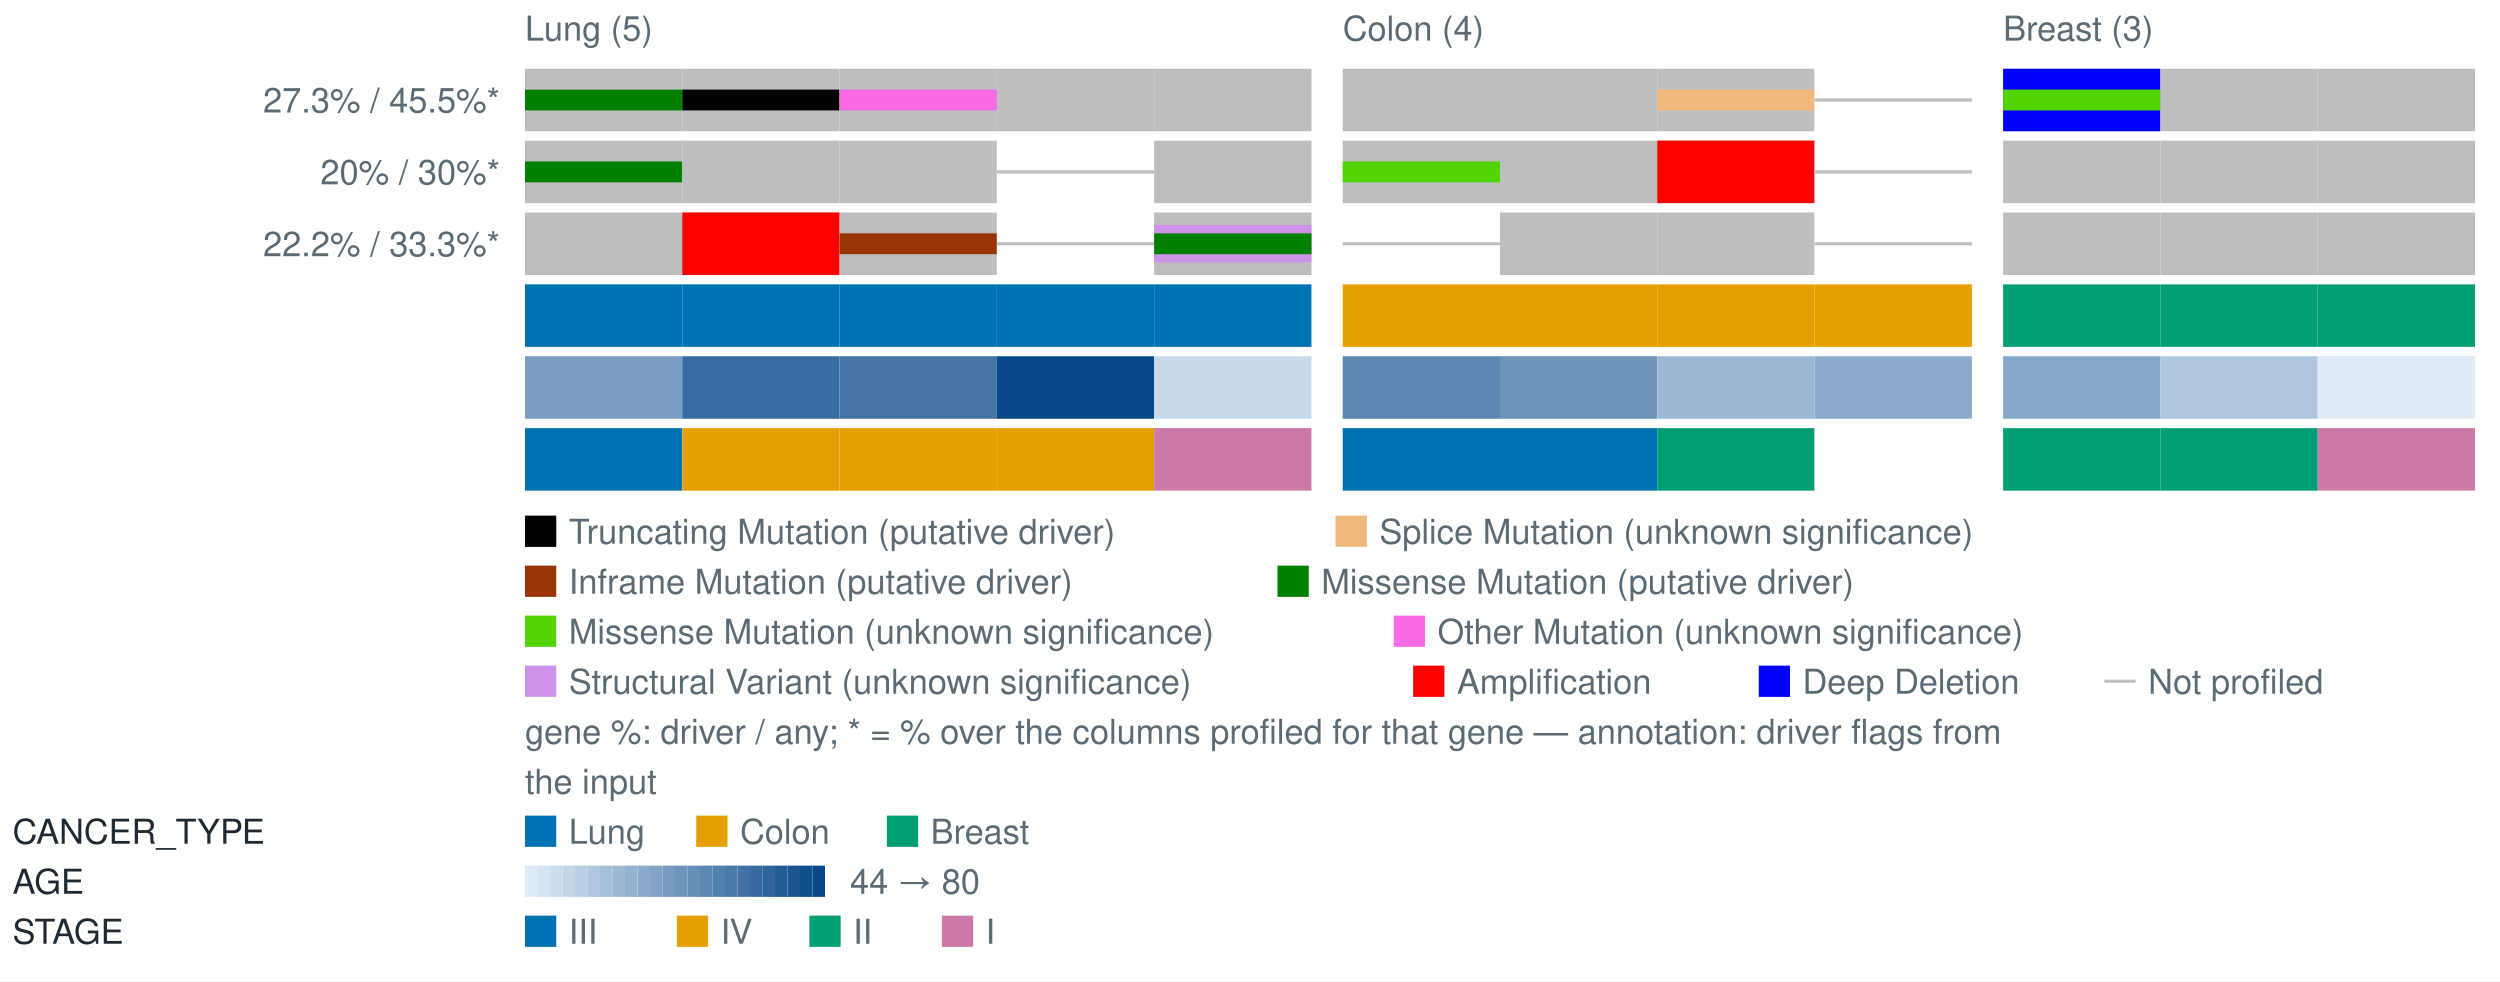
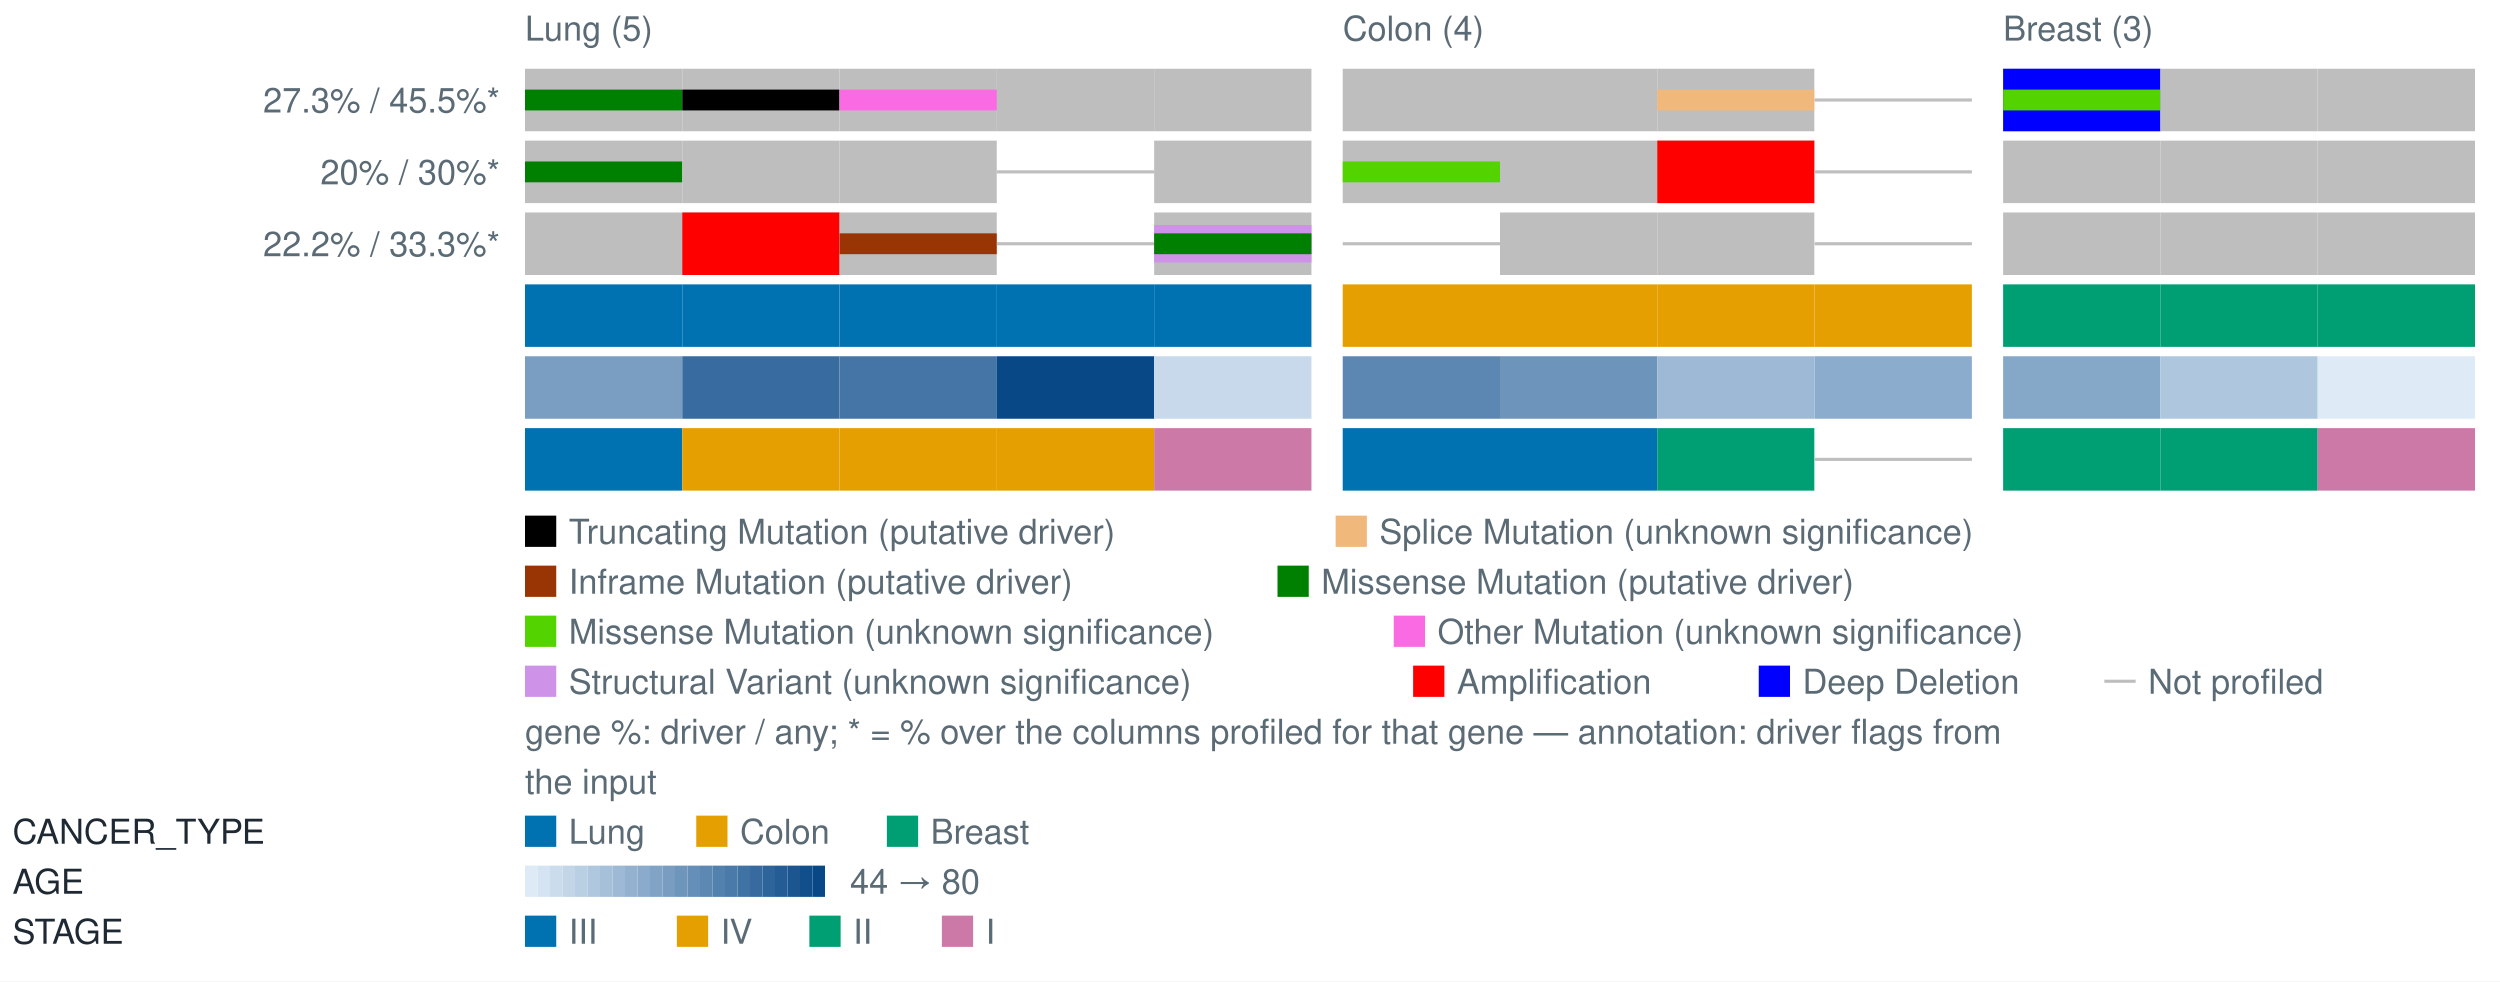
<svg xmlns="http://www.w3.org/2000/svg" width="800" height="314" font-family="IBM Plex Sans,Helvetica,Arial,sans-serif" font-size="11">
  <rect width="800" height="314" fill="#ffffff" />
  <text x="168" y="13" fill="#5b6b76">Lung (5)</text>
  <text x="429.667" y="13" fill="#5b6b76">Colon (4)</text>
  <text x="641" y="13" fill="#5b6b76">Breast (3)</text>
  <text x="4" y="36" fill="#1f2933" />
  <text x="160" y="36" fill="#5b6b76" text-anchor="end">27.3% / 45.5%*</text>
  <rect x="168" y="22" width="50.33" height="20" fill="#bebebe" />
  <rect x="168" y="28.67" width="50.33" height="6.67" fill="#008000" />
  <rect x="218.33" y="22" width="50.33" height="20" fill="#bebebe" />
  <rect x="218.33" y="28.67" width="50.33" height="6.67" fill="#000000" />
  <rect x="268.67" y="22" width="50.33" height="20" fill="#bebebe" />
  <rect x="268.67" y="28.67" width="50.33" height="6.67" fill="#f96ae3" />
  <rect x="319" y="22" width="50.33" height="20" fill="#bebebe" />
  <rect x="369.33" y="22" width="50.33" height="20" fill="#bebebe" />
  <rect x="429.67" y="22" width="50.33" height="20" fill="#bebebe" />
  <rect x="480" y="22" width="50.33" height="20" fill="#bebebe" />
  <rect x="530.33" y="22" width="50.33" height="20" fill="#bebebe" />
  <rect x="530.33" y="28.67" width="50.33" height="6.67" fill="#f0b87b" />
  <rect x="580.67" y="22" width="50.33" height="20" fill="#ffffff" />
  <rect x="580.67" y="31.5" width="50.33" height="1" fill="#bebebe" />
  <rect x="641" y="22" width="50.33" height="20" fill="#bebebe" />
  <rect x="641" y="22" width="50.33" height="20" fill="#0000ff" />
  <rect x="641" y="28.67" width="50.33" height="6.67" fill="#53d400" />
  <rect x="691.33" y="22" width="50.33" height="20" fill="#bebebe" />
  <rect x="741.67" y="22" width="50.33" height="20" fill="#bebebe" />
  <text x="4" y="59" fill="#1f2933" />
  <text x="160" y="59" fill="#5b6b76" text-anchor="end">20% / 30%*</text>
  <rect x="168" y="45" width="50.33" height="20" fill="#bebebe" />
  <rect x="168" y="51.67" width="50.33" height="6.67" fill="#008000" />
  <rect x="218.33" y="45" width="50.33" height="20" fill="#bebebe" />
  <rect x="268.67" y="45" width="50.33" height="20" fill="#bebebe" />
  <rect x="319" y="45" width="50.33" height="20" fill="#ffffff" />
  <rect x="319" y="54.5" width="50.33" height="1" fill="#bebebe" />
  <rect x="369.33" y="45" width="50.33" height="20" fill="#bebebe" />
  <rect x="429.67" y="45" width="50.33" height="20" fill="#bebebe" />
  <rect x="429.67" y="51.67" width="50.33" height="6.67" fill="#53d400" />
  <rect x="480" y="45" width="50.33" height="20" fill="#bebebe" />
  <rect x="530.33" y="45" width="50.33" height="20" fill="#bebebe" />
  <rect x="530.33" y="45" width="50.33" height="20" fill="#ff0000" />
  <rect x="580.67" y="45" width="50.33" height="20" fill="#ffffff" />
  <rect x="580.67" y="54.5" width="50.33" height="1" fill="#bebebe" />
  <rect x="641" y="45" width="50.33" height="20" fill="#bebebe" />
  <rect x="691.33" y="45" width="50.33" height="20" fill="#bebebe" />
  <rect x="741.67" y="45" width="50.33" height="20" fill="#bebebe" />
  <text x="4" y="82" fill="#1f2933" />
  <text x="160" y="82" fill="#5b6b76" text-anchor="end">22.2% / 33.3%*</text>
  <rect x="168" y="68" width="50.33" height="20" fill="#bebebe" />
  <rect x="218.33" y="68" width="50.33" height="20" fill="#bebebe" />
  <rect x="218.33" y="68" width="50.33" height="20" fill="#ff0000" />
  <rect x="268.67" y="68" width="50.33" height="20" fill="#bebebe" />
  <rect x="268.67" y="74.67" width="50.33" height="6.67" fill="#993404" />
  <rect x="319" y="68" width="50.33" height="20" fill="#ffffff" />
  <rect x="319" y="77.5" width="50.33" height="1" fill="#bebebe" />
  <rect x="369.33" y="68" width="50.33" height="20" fill="#bebebe" />
  <rect x="369.33" y="72" width="50.33" height="12" fill="#ce92e8" />
  <rect x="369.33" y="74.67" width="50.33" height="6.67" fill="#008000" />
  <rect x="429.67" y="68" width="50.33" height="20" fill="#ffffff" />
  <rect x="429.67" y="77.5" width="50.33" height="1" fill="#bebebe" />
  <rect x="480" y="68" width="50.33" height="20" fill="#bebebe" />
  <rect x="530.33" y="68" width="50.33" height="20" fill="#bebebe" />
  <rect x="580.67" y="68" width="50.33" height="20" fill="#ffffff" />
  <rect x="580.67" y="77.5" width="50.33" height="1" fill="#bebebe" />
  <rect x="641" y="68" width="50.33" height="20" fill="#bebebe" />
  <rect x="691.33" y="68" width="50.33" height="20" fill="#bebebe" />
  <rect x="741.67" y="68" width="50.33" height="20" fill="#bebebe" />
  <text x="4" y="105" fill="#1f2933" />
  <rect x="168" y="91" width="50.33" height="20" fill="#0072B2" />
  <rect x="218.33" y="91" width="50.33" height="20" fill="#0072B2" />
  <rect x="268.67" y="91" width="50.33" height="20" fill="#0072B2" />
  <rect x="319" y="91" width="50.33" height="20" fill="#0072B2" />
  <rect x="369.33" y="91" width="50.33" height="20" fill="#0072B2" />
  <rect x="429.67" y="91" width="50.33" height="20" fill="#E69F00" />
  <rect x="480" y="91" width="50.33" height="20" fill="#E69F00" />
  <rect x="530.33" y="91" width="50.33" height="20" fill="#E69F00" />
  <rect x="580.67" y="91" width="50.33" height="20" fill="#E69F00" />
  <rect x="641" y="91" width="50.33" height="20" fill="#009E73" />
  <rect x="691.33" y="91" width="50.33" height="20" fill="#009E73" />
  <rect x="741.67" y="91" width="50.33" height="20" fill="#009E73" />
  <text x="4" y="128" fill="#1f2933" />
  <rect x="168" y="114" width="50.33" height="20" fill="rgb(121,158,194)" />
  <rect x="218.33" y="114" width="50.33" height="20" fill="rgb(56,108,160)" />
  <rect x="268.67" y="114" width="50.33" height="20" fill="rgb(68,117,166)" />
  <rect x="319" y="114" width="50.33" height="20" fill="rgb(8,72,135)" />
  <rect x="369.33" y="114" width="50.33" height="20" fill="rgb(199,217,235)" />
  <rect x="429.67" y="114" width="50.33" height="20" fill="rgb(91,135,178)" />
  <rect x="480" y="114" width="50.33" height="20" fill="rgb(109,149,188)" />
  <rect x="530.33" y="114" width="50.33" height="20" fill="rgb(157,185,213)" />
  <rect x="580.67" y="114" width="50.33" height="20" fill="rgb(139,172,204)" />
  <rect x="641" y="114" width="50.33" height="20" fill="rgb(133,167,200)" />
  <rect x="691.33" y="114" width="50.33" height="20" fill="rgb(174,199,222)" />
  <rect x="741.67" y="114" width="50.33" height="20" fill="rgb(222,235,247)" />
  <text x="4" y="151" fill="#1f2933" />
  <rect x="168" y="137" width="50.33" height="20" fill="#0072B2" />
  <rect x="218.33" y="137" width="50.33" height="20" fill="#E69F00" />
  <rect x="268.67" y="137" width="50.33" height="20" fill="#E69F00" />
  <rect x="319" y="137" width="50.33" height="20" fill="#E69F00" />
  <rect x="369.33" y="137" width="50.33" height="20" fill="#CC79A7" />
  <rect x="429.67" y="137" width="50.33" height="20" fill="#0072B2" />
  <rect x="480" y="137" width="50.33" height="20" fill="#0072B2" />
  <rect x="530.33" y="137" width="50.33" height="20" fill="#009E73" />
  <rect x="580.67" y="137" width="50.33" height="20" fill="#ffffff" />
+   <rect x="580.67" y="146.5" width="50.33" height="1" fill="#bebebe" />
  <rect x="641" y="137" width="50.33" height="20" fill="#009E73" />
  <rect x="691.33" y="137" width="50.33" height="20" fill="#009E73" />
  <rect x="741.67" y="137" width="50.33" height="20" fill="#CC79A7" />
  <rect x="168" y="165" width="10" height="10" fill="#000000" />
  <text x="182" y="174" fill="#5b6b76">Truncating Mutation (putative driver)</text>
  <rect x="427.4" y="165" width="10" height="10" fill="#f0b87b" />
  <text x="441.4" y="174" fill="#5b6b76">Splice Mutation (unknown significance)</text>
  <rect x="168" y="181" width="10" height="10" fill="#993404" />
  <text x="182" y="190" fill="#5b6b76">Inframe Mutation (putative driver)</text>
  <rect x="408.8" y="181" width="10" height="10" fill="#008000" />
  <text x="422.8" y="190" fill="#5b6b76">Missense Mutation (putative driver)</text>
  <rect x="168" y="197" width="10" height="10" fill="#53d400" />
  <text x="182" y="206" fill="#5b6b76">Missense Mutation (unknown significance)</text>
  <rect x="446" y="197" width="10" height="10" fill="#f96ae3" />
  <text x="460" y="206" fill="#5b6b76">Other Mutation (unknown significance)</text>
  <rect x="168" y="213" width="10" height="10" fill="#ce92e8" />
  <text x="182" y="222" fill="#5b6b76">Structural Variant (unknown significance)</text>
  <rect x="452.2" y="213" width="10" height="10" fill="#ff0000" />
  <text x="466.2" y="222" fill="#5b6b76">Amplification</text>
  <rect x="562.8" y="213" width="10" height="10" fill="#0000ff" />
  <text x="576.8" y="222" fill="#5b6b76">Deep Deletion</text>
  <rect x="673.4" y="213" width="10" height="10" fill="#ffffff" />
  <rect x="673.4" y="217.5" width="10" height="1" fill="#bebebe" />
  <text x="687.4" y="222" fill="#5b6b76">Not profiled</text>
  <text x="168" y="238" fill="#5b6b76">gene %: driver / any; * = % over the columns profiled for that gene — annotation: driver flags from</text>
  <text x="168" y="254" fill="#5b6b76">the input</text>
  <text x="4" y="270" fill="#1f2933">CANCER_TYPE</text>
  <rect x="168" y="261" width="10" height="10" fill="#0072B2" />
  <text x="182" y="270" fill="#5b6b76">Lung</text>
  <rect x="222.8" y="261" width="10" height="10" fill="#E69F00" />
  <text x="236.8" y="270" fill="#5b6b76">Colon</text>
  <rect x="283.8" y="261" width="10" height="10" fill="#009E73" />
  <text x="297.8" y="270" fill="#5b6b76">Breast</text>
  <text x="4" y="286" fill="#1f2933">AGE</text>
  <rect x="168" y="277" width="4" height="10" fill="rgb(222,235,247)" />
  <rect x="172" y="277" width="4" height="10" fill="rgb(213,228,242)" />
  <rect x="176" y="277" width="4" height="10" fill="rgb(203,221,237)" />
  <rect x="180" y="277" width="4" height="10" fill="rgb(194,214,232)" />
  <rect x="184" y="277" width="4" height="10" fill="rgb(185,207,228)" />
  <rect x="188" y="277" width="4" height="10" fill="rgb(175,200,223)" />
  <rect x="192" y="277" width="4" height="10" fill="rgb(166,192,218)" />
  <rect x="196" y="277" width="4" height="10" fill="rgb(157,185,213)" />
  <rect x="200" y="277" width="4" height="10" fill="rgb(148,178,208)" />
  <rect x="204" y="277" width="4" height="10" fill="rgb(138,171,203)" />
  <rect x="208" y="277" width="4" height="10" fill="rgb(129,164,198)" />
  <rect x="212" y="277" width="4" height="10" fill="rgb(120,157,193)" />
  <rect x="216" y="277" width="4" height="10" fill="rgb(110,150,189)" />
  <rect x="220" y="277" width="4" height="10" fill="rgb(101,143,184)" />
  <rect x="224" y="277" width="4" height="10" fill="rgb(92,136,179)" />
  <rect x="228" y="277" width="4" height="10" fill="rgb(82,129,174)" />
  <rect x="232" y="277" width="4" height="10" fill="rgb(73,122,169)" />
  <rect x="236" y="277" width="4" height="10" fill="rgb(64,115,164)" />
  <rect x="240" y="277" width="4" height="10" fill="rgb(55,107,159)" />
  <rect x="244" y="277" width="4" height="10" fill="rgb(45,100,154)" />
  <rect x="248" y="277" width="4" height="10" fill="rgb(36,93,150)" />
  <rect x="252" y="277" width="4" height="10" fill="rgb(27,86,145)" />
  <rect x="256" y="277" width="4" height="10" fill="rgb(17,79,140)" />
  <rect x="260" y="277" width="4" height="10" fill="rgb(8,72,135)" />
  <text x="272" y="286" fill="#5b6b76">44 → 80</text>
  <text x="4" y="302" fill="#1f2933">STAGE</text>
  <rect x="168" y="293" width="10" height="10" fill="#0072B2" />
  <text x="182" y="302" fill="#5b6b76">III</text>
  <rect x="216.6" y="293" width="10" height="10" fill="#E69F00" />
  <text x="230.6" y="302" fill="#5b6b76">IV</text>
  <rect x="259" y="293" width="10" height="10" fill="#009E73" />
  <text x="273" y="302" fill="#5b6b76">II</text>
  <rect x="301.4" y="293" width="10" height="10" fill="#CC79A7" />
  <text x="315.4" y="302" fill="#5b6b76">I</text>
</svg>
